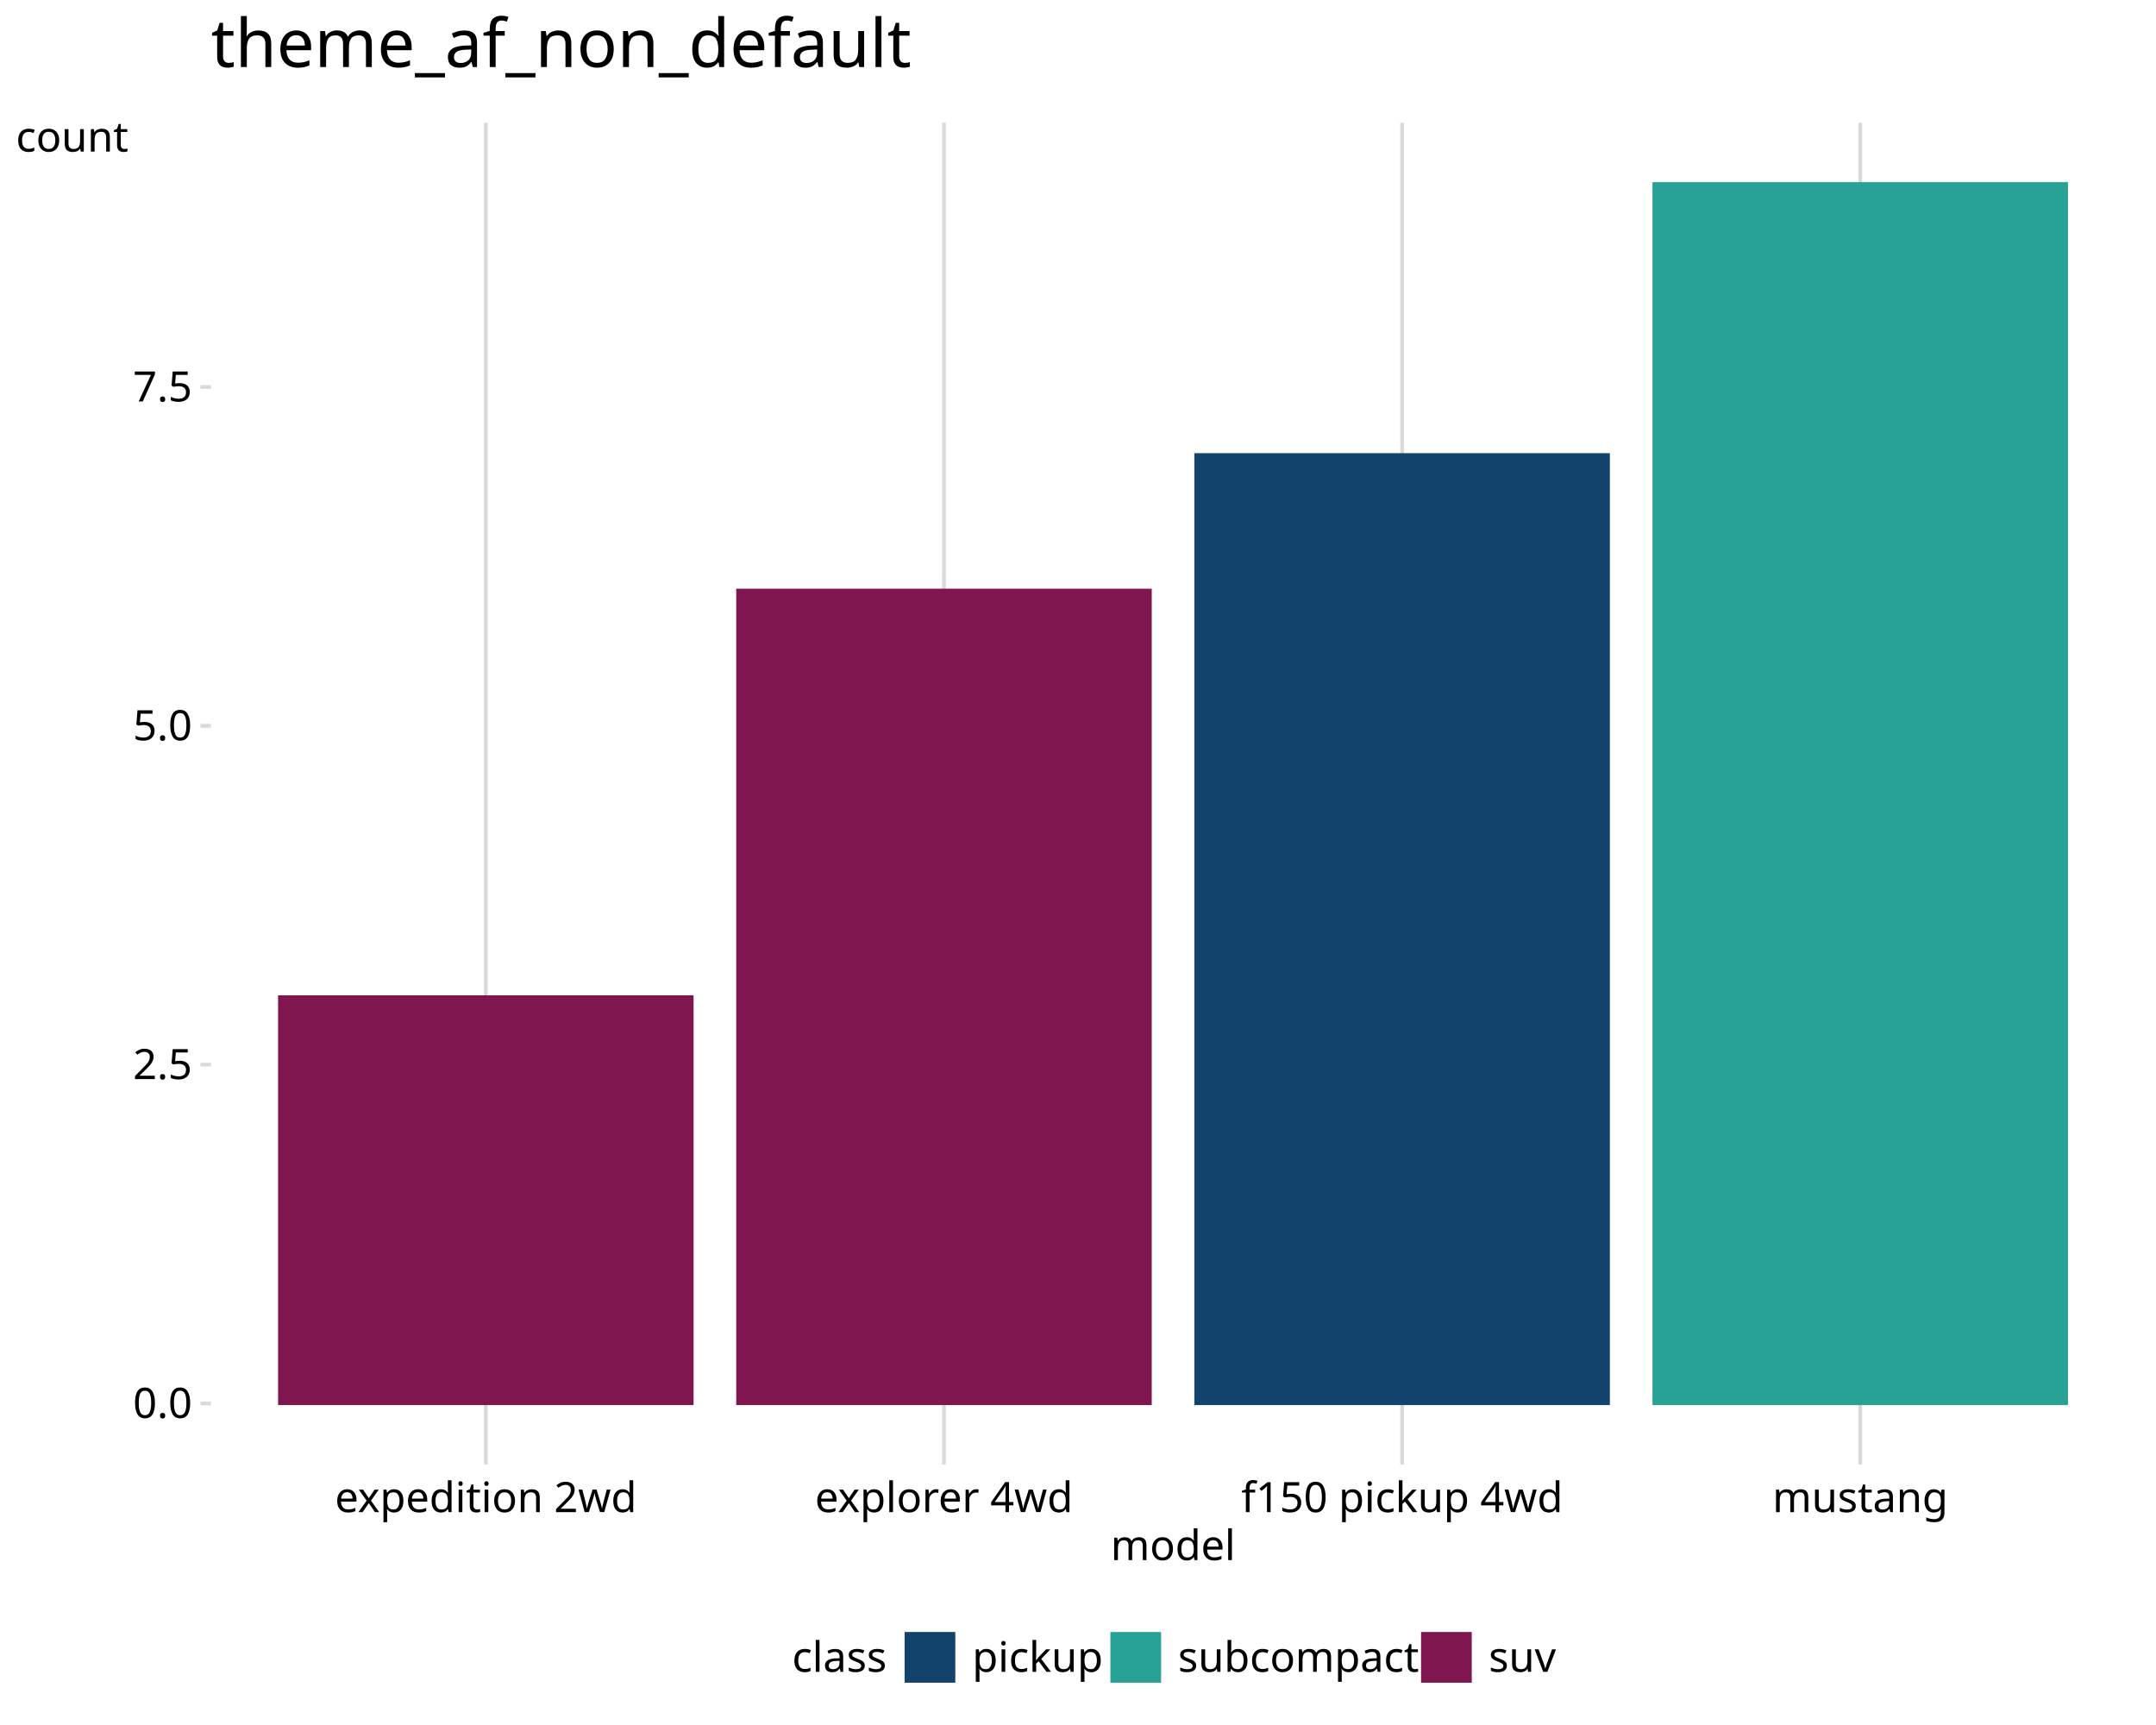
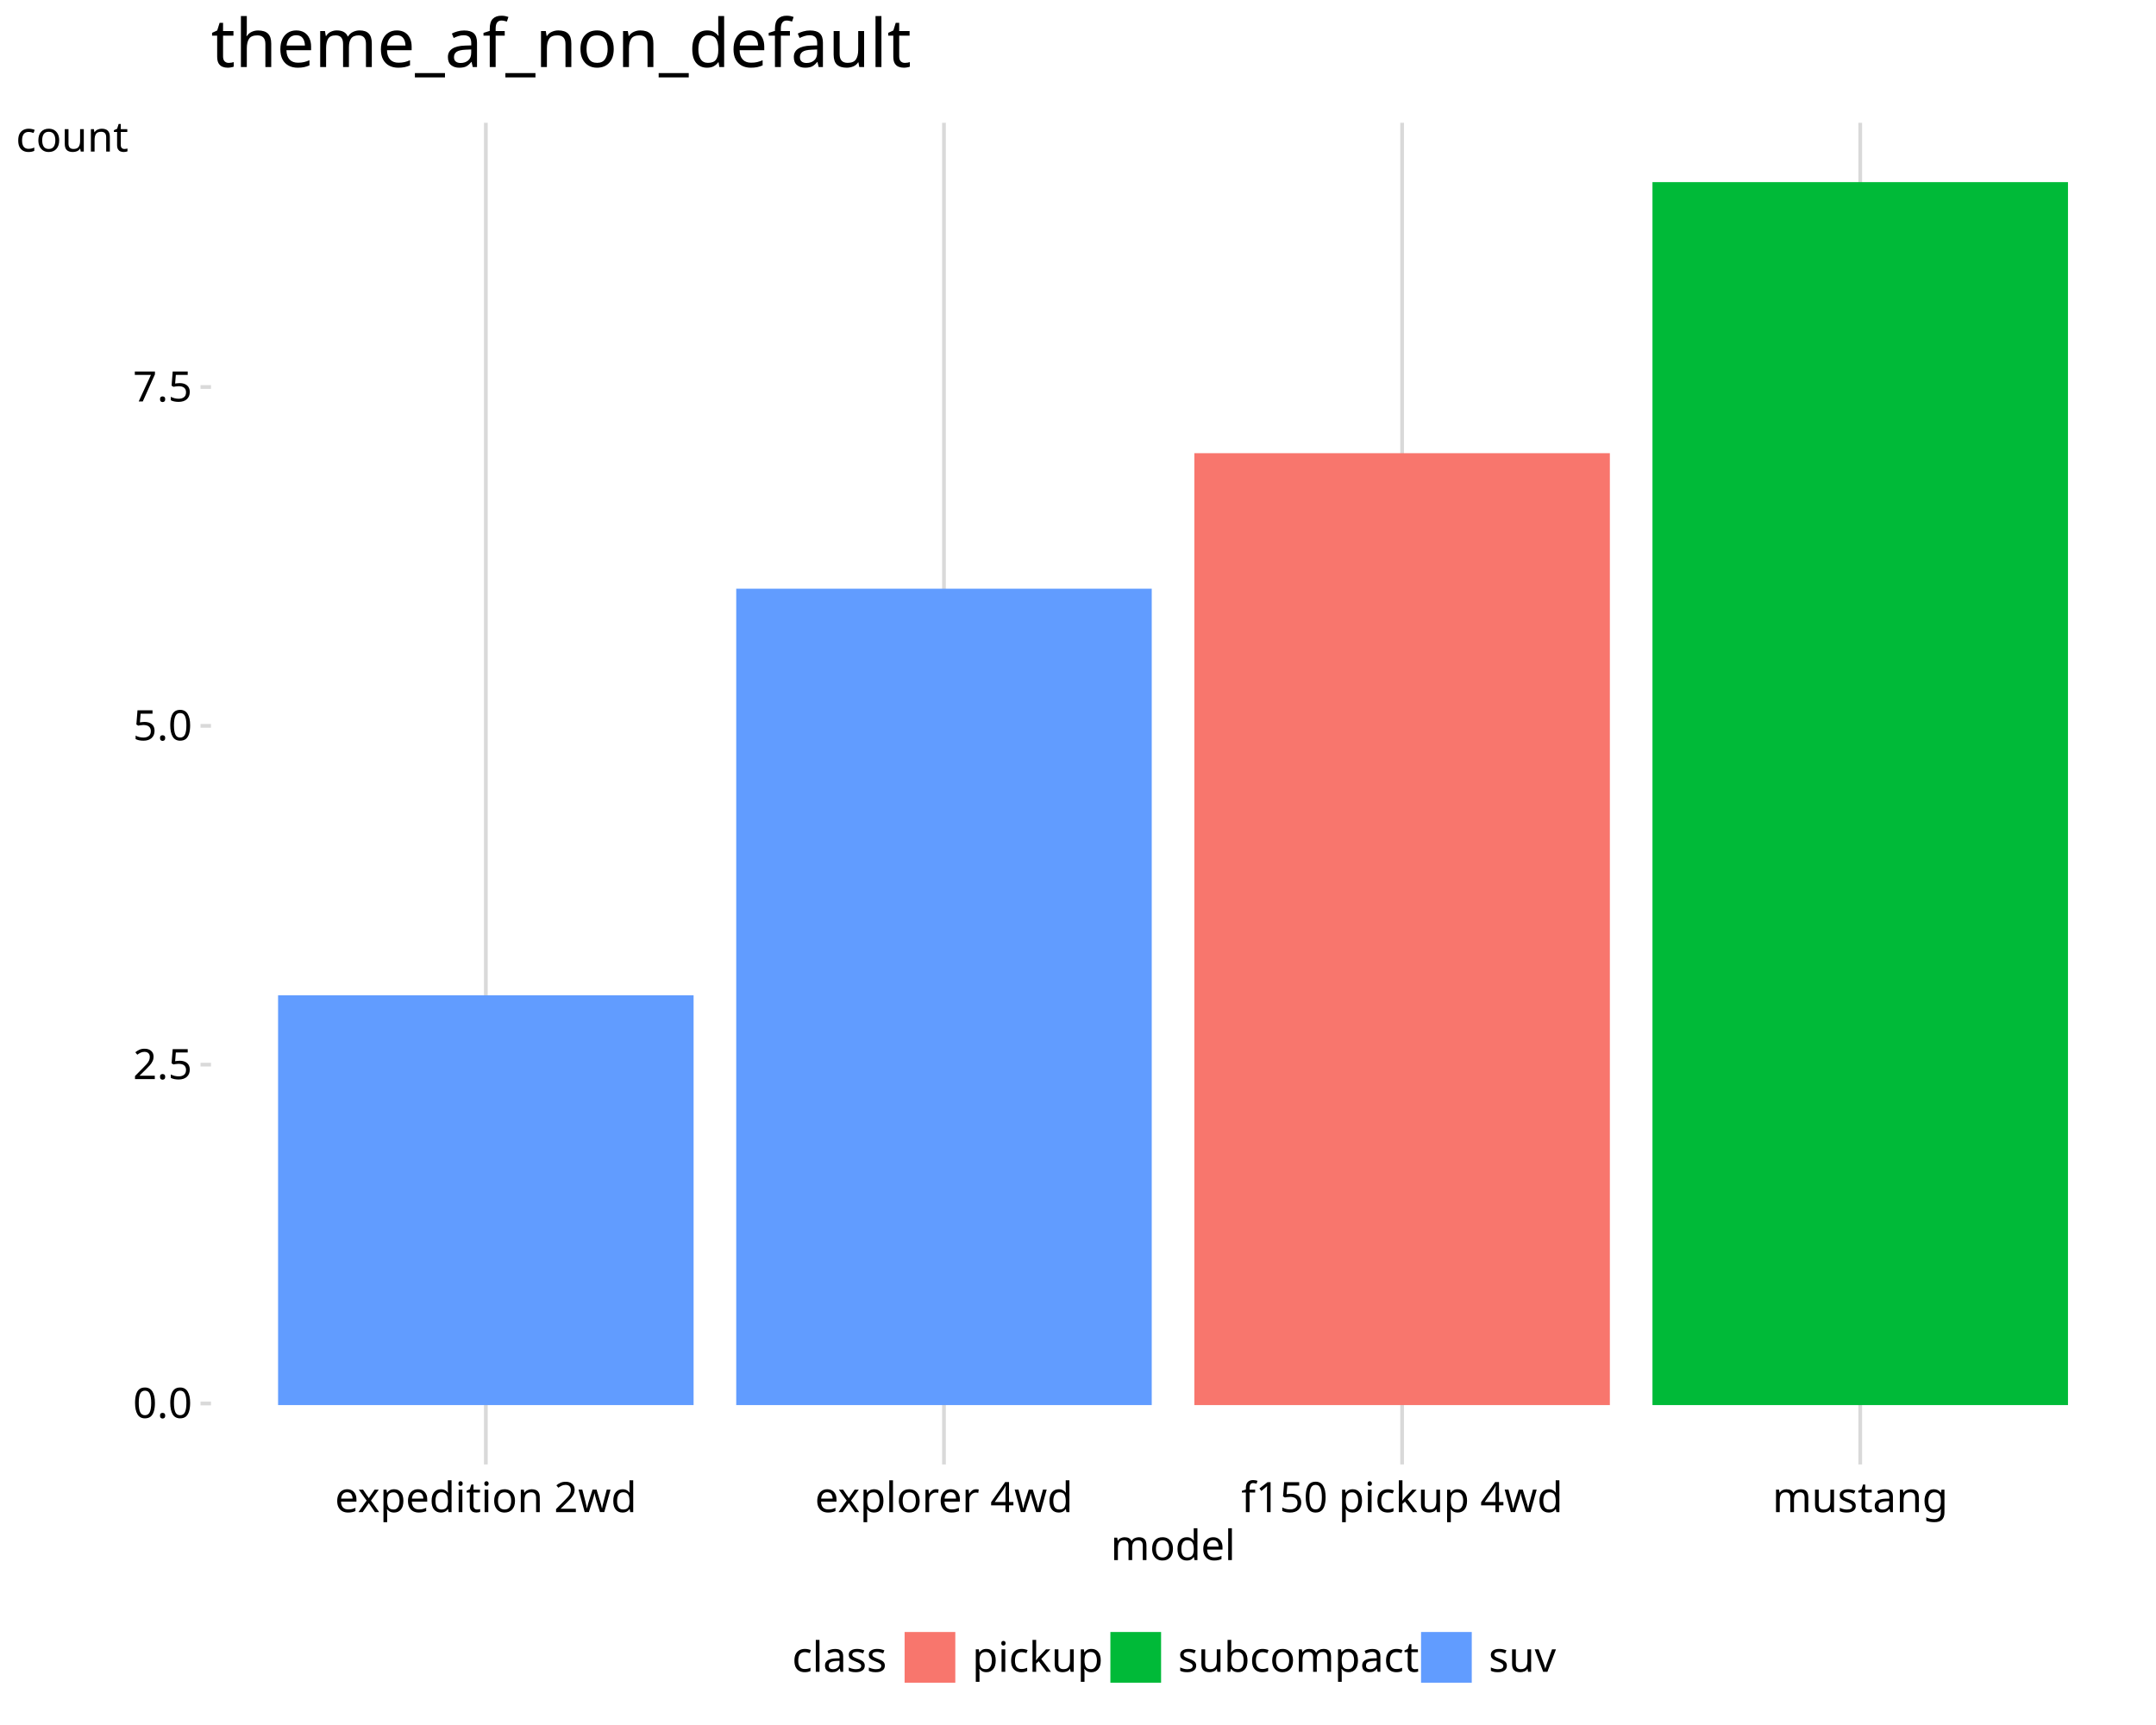
<svg xmlns="http://www.w3.org/2000/svg" class="svglite" data-engine-version="2.0" width="720.00pt" height="576.00pt" viewBox="0 0 720.00 576.00">
  <defs>
    <style type="text/css">
    .svglite line, .svglite polyline, .svglite polygon, .svglite path, .svglite rect, .svglite circle {
      fill: none;
      stroke: #000000;
      stroke-linecap: round;
      stroke-linejoin: round;
      stroke-miterlimit: 10.00;
    }
  </style>
  </defs>
  <rect width="100%" height="100%" style="stroke: none; fill: #FFFFFF;" />
  <defs>
    <clipPath id="cpMC4wMHw3MjAuMDB8MC4wMHw1NzYuMDA=">
      <rect x="0.00" y="0.00" width="720.00" height="576.00" />
    </clipPath>
  </defs>
  <g clip-path="url(#cpMC4wMHw3MjAuMDB8MC4wMHw1NzYuMDA=)">
    <rect x="0.00" y="0.00" width="720.00" height="576.00" style="stroke-width: 1.24; stroke: #FFFFFF; fill: #FFFFFF;" />
  </g>
  <defs>
    <clipPath id="cpNzAuNDZ8NzEzLjAzfDQwLjk5fDQ4OS4wMA==">
      <rect x="70.46" y="40.99" width="642.57" height="448.02" />
    </clipPath>
  </defs>
  <g clip-path="url(#cpNzAuNDZ8NzEzLjAzfDQwLjk5fDQ4OS4wMA==)">
    <polyline points="162.25,489.00 162.25,40.99 " style="stroke-width: 1.24; stroke: #D9D9D9; stroke-linecap: butt;" />
    <polyline points="315.24,489.00 315.24,40.99 " style="stroke-width: 1.24; stroke: #D9D9D9; stroke-linecap: butt;" />
    <polyline points="468.24,489.00 468.24,40.99 " style="stroke-width: 1.24; stroke: #D9D9D9; stroke-linecap: butt;" />
    <polyline points="621.23,489.00 621.23,40.99 " style="stroke-width: 1.24; stroke: #D9D9D9; stroke-linecap: butt;" />
-     <rect x="93.40" y="332.88" width="137.69" height="135.76" style="stroke-width: 1.07; stroke: #801650; stroke-linecap: butt; stroke-linejoin: miter; fill: #801650;" />
-     <rect x="246.40" y="197.11" width="137.69" height="271.53" style="stroke-width: 1.07; stroke: #801650; stroke-linecap: butt; stroke-linejoin: miter; fill: #801650;" />
-     <rect x="399.39" y="151.86" width="137.69" height="316.78" style="stroke-width: 1.07; stroke: #12436D; stroke-linecap: butt; stroke-linejoin: miter; fill: #12436D;" />
-     <rect x="552.38" y="61.35" width="137.69" height="407.29" style="stroke-width: 1.07; stroke: #28A197; stroke-linecap: butt; stroke-linejoin: miter; fill: #28A197;" />
+     <rect x="93.40" y="332.88" width="137.69" height="135.76" style="stroke-width: 1.07; stroke: #619CFF; stroke-linecap: butt; stroke-linejoin: miter; fill: #619CFF;" />
+     <rect x="246.40" y="197.11" width="137.69" height="271.53" style="stroke-width: 1.07; stroke: #619CFF; stroke-linecap: butt; stroke-linejoin: miter; fill: #619CFF;" />
+     <rect x="399.39" y="151.86" width="137.69" height="316.78" style="stroke-width: 1.07; stroke: #F8766D; stroke-linecap: butt; stroke-linejoin: miter; fill: #F8766D;" />
+     <rect x="552.38" y="61.35" width="137.69" height="407.29" style="stroke-width: 1.07; stroke: #00BA38; stroke-linecap: butt; stroke-linejoin: miter; fill: #00BA38;" />
  </g>
  <g clip-path="url(#cpMC4wMHw3MjAuMDB8MC4wMHw1NzYuMDA=)">
    <text x="64.18" y="473.46" text-anchor="end" style="font-size: 14.00px; font-family: sans;" textLength="19.46px" lengthAdjust="spacingAndGlyphs">0.0</text>
    <text x="64.18" y="360.32" text-anchor="end" style="font-size: 14.00px; font-family: sans;" textLength="19.46px" lengthAdjust="spacingAndGlyphs">2.5</text>
    <text x="64.18" y="247.19" text-anchor="end" style="font-size: 14.00px; font-family: sans;" textLength="19.46px" lengthAdjust="spacingAndGlyphs">5.0</text>
    <text x="64.18" y="134.05" text-anchor="end" style="font-size: 14.00px; font-family: sans;" textLength="19.46px" lengthAdjust="spacingAndGlyphs">7.5</text>
    <polyline points="66.97,468.64 70.46,468.64 " style="stroke-width: 1.24; stroke: #D9D9D9; stroke-linecap: butt;" />
    <polyline points="66.97,355.50 70.46,355.50 " style="stroke-width: 1.24; stroke: #D9D9D9; stroke-linecap: butt;" />
    <polyline points="66.97,242.37 70.46,242.37 " style="stroke-width: 1.24; stroke: #D9D9D9; stroke-linecap: butt;" />
    <polyline points="66.97,129.23 70.46,129.23 " style="stroke-width: 1.24; stroke: #D9D9D9; stroke-linecap: butt;" />
    <text x="162.25" y="504.92" text-anchor="middle" style="font-size: 14.00px; font-family: sans;" textLength="93.41px" lengthAdjust="spacingAndGlyphs">expedition 2wd</text>
    <text x="315.24" y="504.92" text-anchor="middle" style="font-size: 14.00px; font-family: sans;" textLength="80.16px" lengthAdjust="spacingAndGlyphs">explorer 4wd</text>
    <text x="468.24" y="504.92" text-anchor="middle" style="font-size: 14.00px; font-family: sans;" textLength="101.19px" lengthAdjust="spacingAndGlyphs">f150 pickup 4wd</text>
    <text x="621.23" y="504.92" text-anchor="middle" style="font-size: 14.00px; font-family: sans;" textLength="53.71px" lengthAdjust="spacingAndGlyphs">mustang</text>
    <text x="391.74" y="520.94" text-anchor="middle" style="font-size: 14.00px; font-family: sans;" textLength="38.14px" lengthAdjust="spacingAndGlyphs">model</text>
    <text x="24.10" y="50.62" text-anchor="middle" style="font-size: 14.00px; font-family: sans;" textLength="34.26px" lengthAdjust="spacingAndGlyphs">count</text>
    <rect x="257.56" y="537.80" width="268.36" height="31.23" style="stroke-width: 1.24; stroke: none; fill: #FFFFFF;" />
    <text x="264.53" y="558.23" style="font-size: 14.00px; font-family: sans;" textLength="31.91px" lengthAdjust="spacingAndGlyphs">class</text>
-     <rect x="302.63" y="545.48" width="15.86" height="15.86" style="stroke-width: 1.07; stroke: #12436D; stroke-linecap: butt; stroke-linejoin: miter; fill: #12436D;" />
-     <rect x="371.35" y="545.48" width="15.86" height="15.86" style="stroke-width: 1.07; stroke: #28A197; stroke-linecap: butt; stroke-linejoin: miter; fill: #28A197;" />
-     <rect x="475.10" y="545.48" width="15.86" height="15.86" style="stroke-width: 1.07; stroke: #801650; stroke-linecap: butt; stroke-linejoin: miter; fill: #801650;" />
+     <rect x="302.63" y="545.48" width="15.86" height="15.86" style="stroke-width: 1.07; stroke: #F8766D; stroke-linecap: butt; stroke-linejoin: miter; fill: #F8766D;" />
+     <rect x="371.35" y="545.48" width="15.86" height="15.86" style="stroke-width: 1.07; stroke: #00BA38; stroke-linecap: butt; stroke-linejoin: miter; fill: #00BA38;" />
+     <rect x="475.10" y="545.48" width="15.86" height="15.86" style="stroke-width: 1.07; stroke: #619CFF; stroke-linecap: butt; stroke-linejoin: miter; fill: #619CFF;" />
    <text x="324.68" y="558.23" style="font-size: 14.00px; font-family: sans;" textLength="40.48px" lengthAdjust="spacingAndGlyphs">pickup</text>
    <text x="393.40" y="558.23" style="font-size: 14.00px; font-family: sans;" textLength="75.51px" lengthAdjust="spacingAndGlyphs">subcompact</text>
    <text x="497.15" y="558.23" style="font-size: 14.00px; font-family: sans;" textLength="21.80px" lengthAdjust="spacingAndGlyphs">suv</text>
    <text x="70.46" y="22.39" style="font-size: 22.40px; font-family: sans;" textLength="222.96px" lengthAdjust="spacingAndGlyphs">theme_af_non_default</text>
  </g>
</svg>
